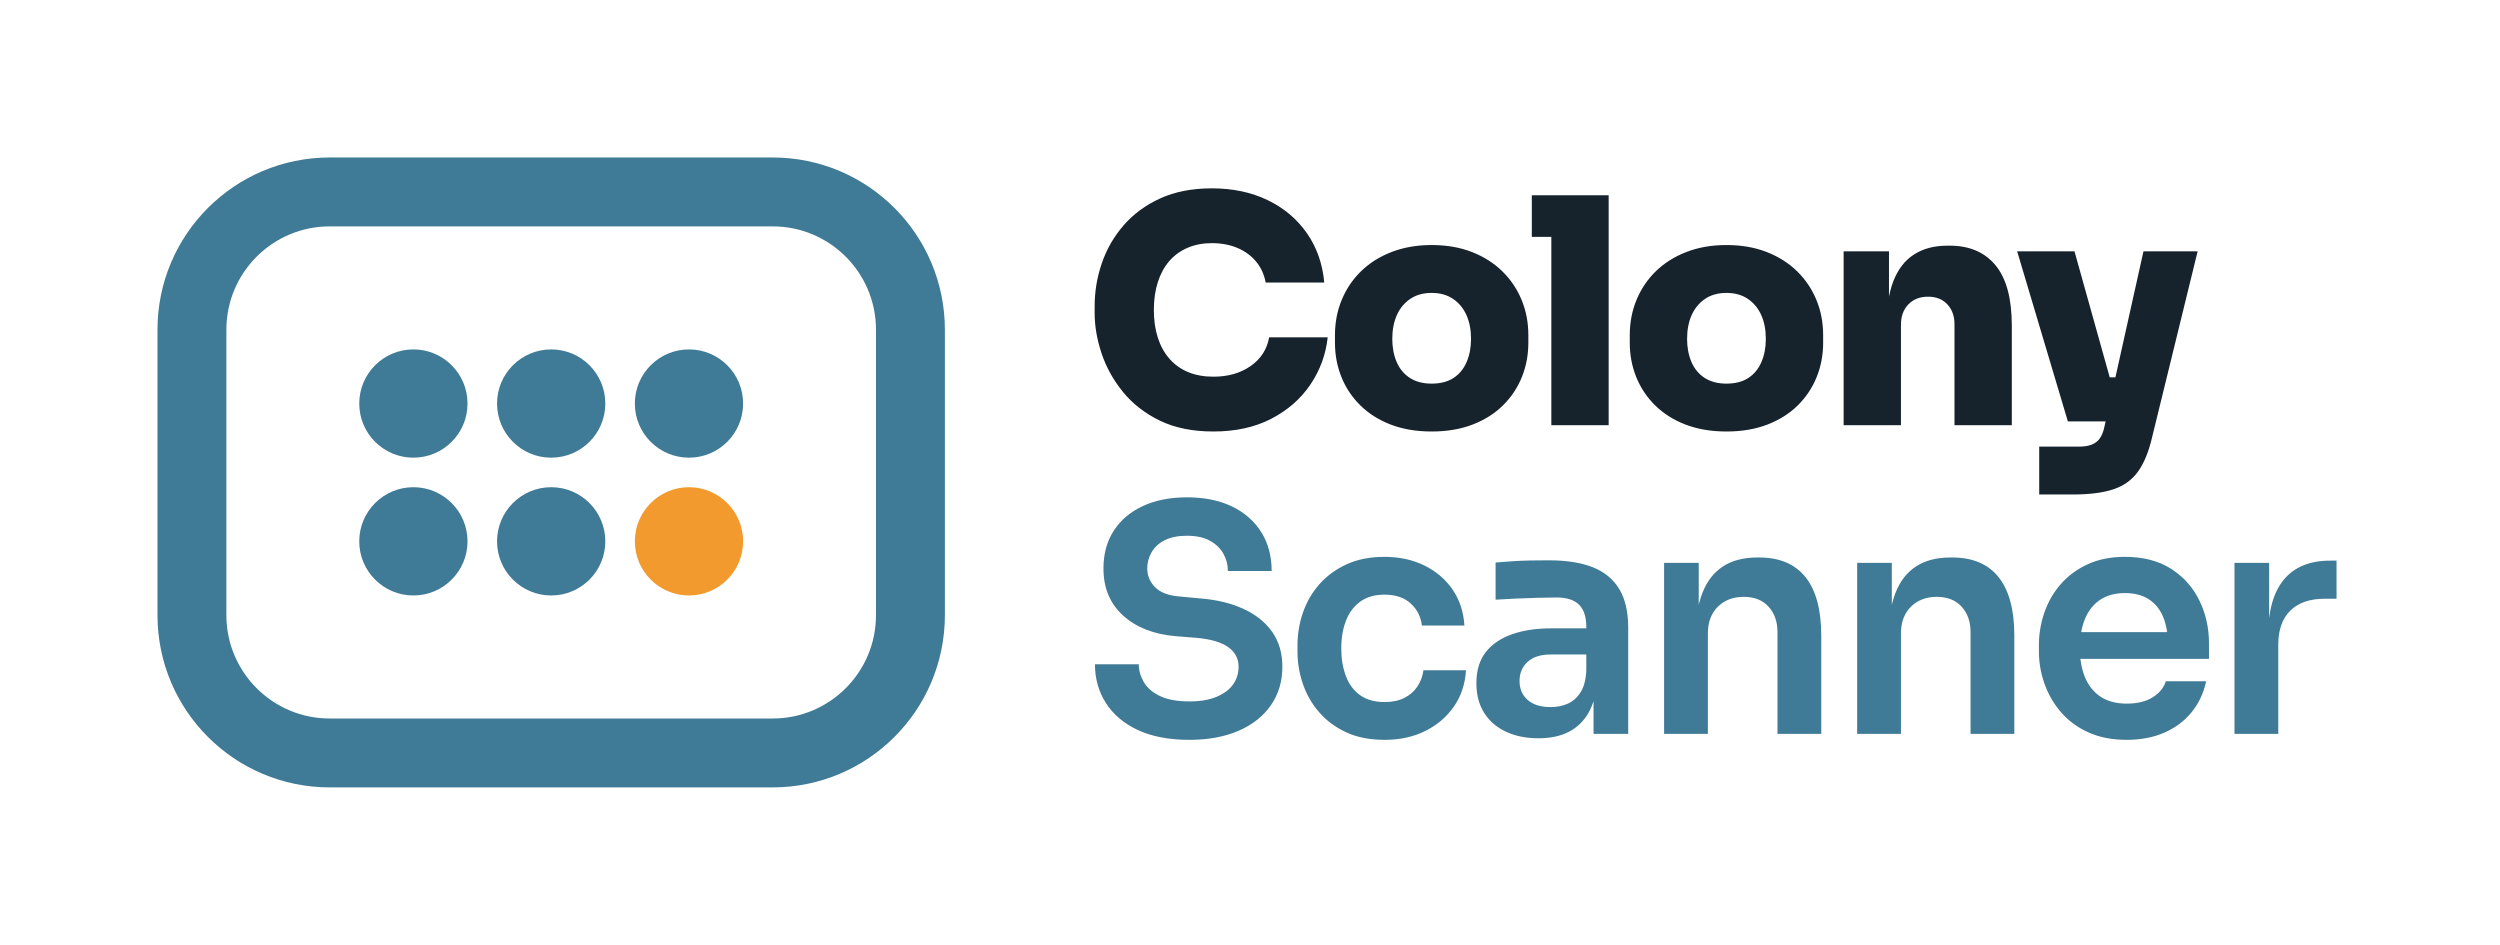
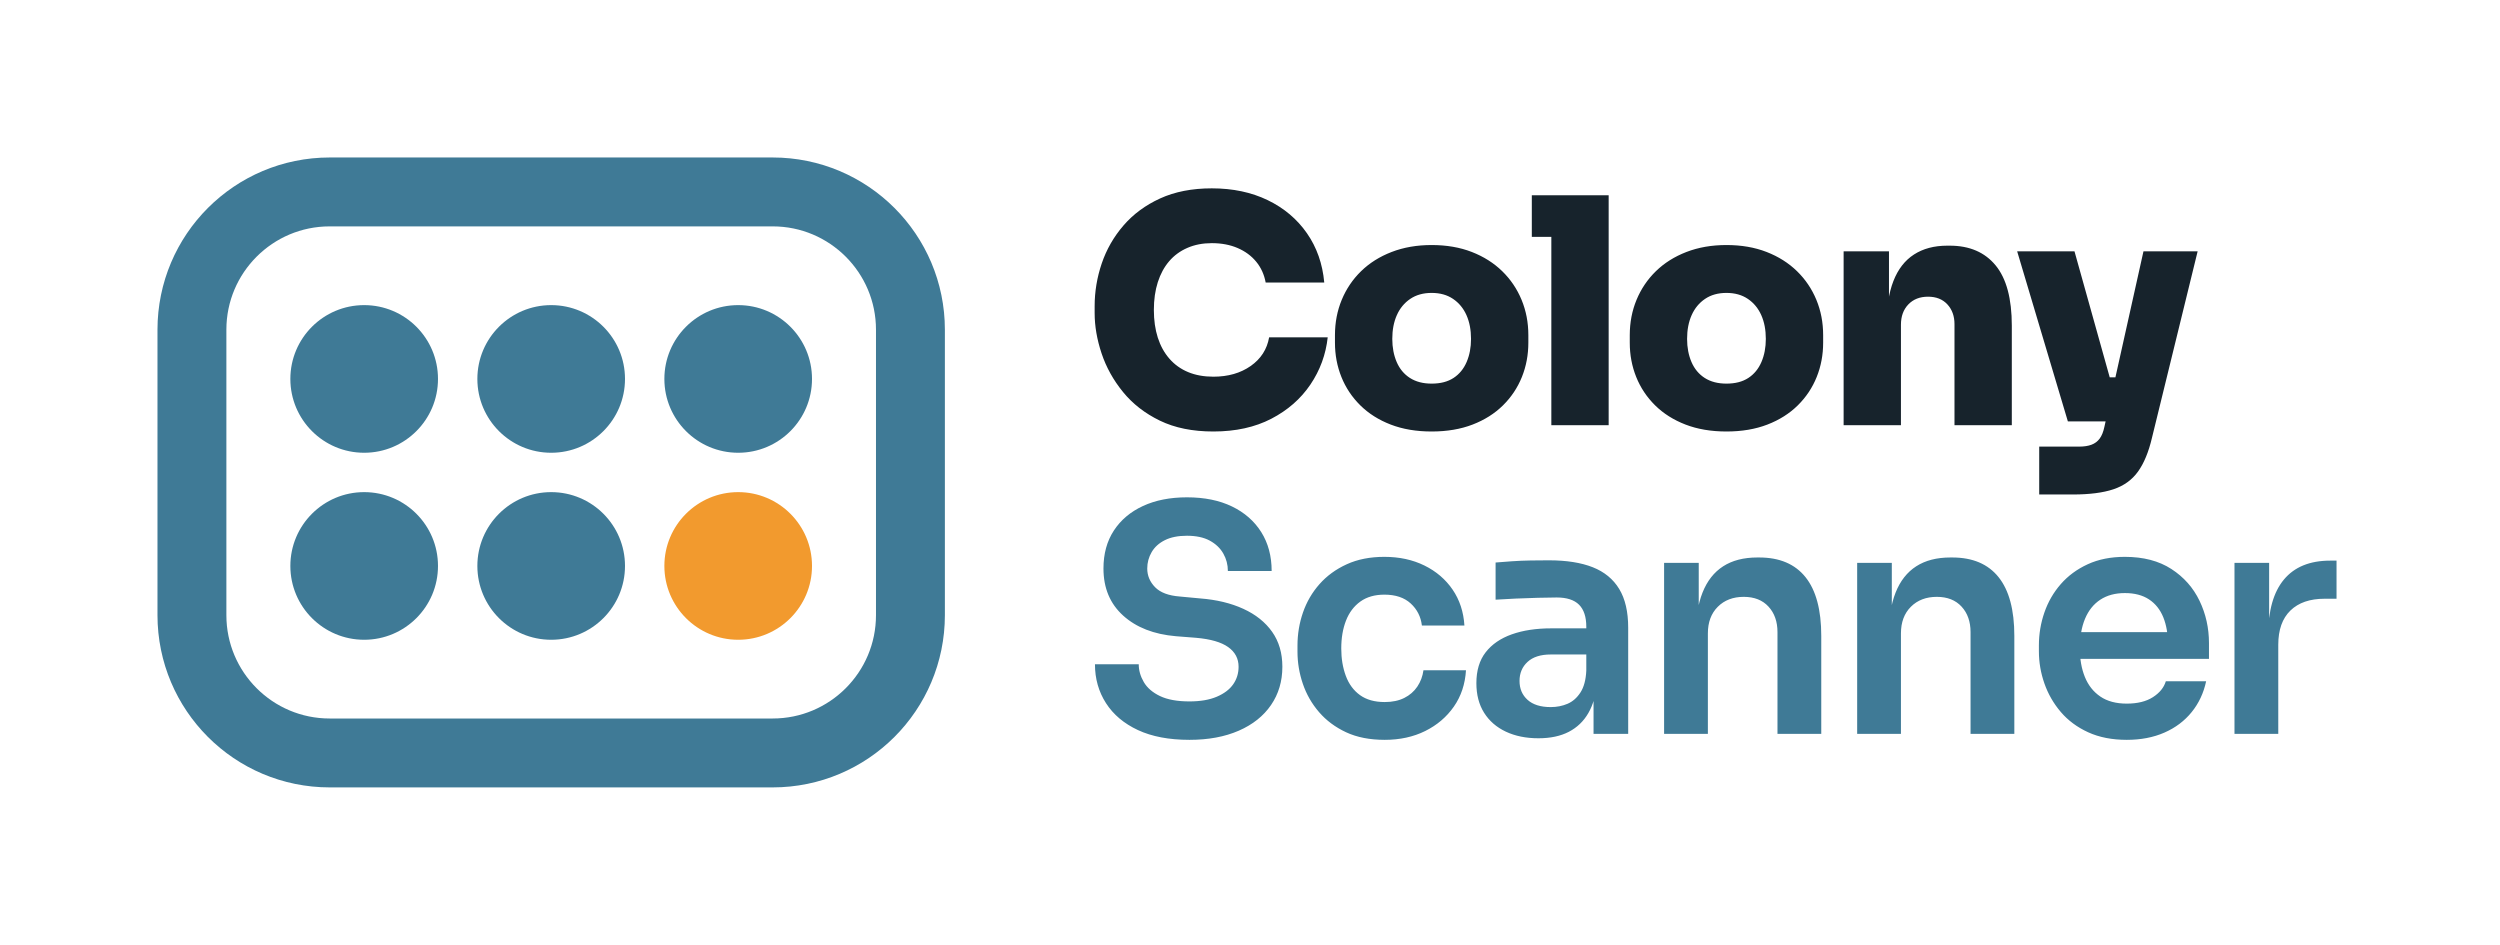
<svg xmlns="http://www.w3.org/2000/svg" viewBox="0 0 254 96" width="1016" height="384">
  <rect x="19.5" y="19.5" width="73" height="57" rx="14" fill="none" stroke="#3F7A96" stroke-width="7" />
-   <circle cx="42" cy="41" r="5.5" fill="#3F7A96" />
-   <circle cx="56" cy="41" r="5.5" fill="#3F7A96" />
-   <circle cx="70" cy="41" r="5.5" fill="#3F7A96" />
-   <circle cx="42" cy="55" r="5.5" fill="#3F7A96" />
-   <circle cx="56" cy="55" r="5.5" fill="#3F7A96" />
-   <circle cx="70" cy="55" r="5.5" fill="#F29A2E" />
+   <circle cx="37" cy="38.5" r="7.5" fill="#3F7A96" />
+   <circle cx="56" cy="38.5" r="7.5" fill="#3F7A96" />
+   <circle cx="75" cy="38.5" r="7.5" fill="#3F7A96" />
+   <circle cx="37" cy="57.5" r="7.5" fill="#3F7A96" />
+   <circle cx="56" cy="57.5" r="7.5" fill="#3F7A96" />
+   <circle cx="75" cy="57.5" r="7.5" fill="#F29A2E" />
  <path fill="#17232C" d="M123.28 43.84Q120.112 43.84 117.84 42.736Q115.568 41.632 114.096 39.824Q112.624 38.016 111.92 35.904Q111.216 33.792 111.216 31.808V31.104Q111.216 28.896 111.936 26.768Q112.656 24.64 114.144 22.912Q115.632 21.184 117.872 20.16Q120.112 19.136 123.12 19.136Q126.32 19.136 128.8 20.336Q131.28 21.536 132.784 23.696Q134.288 25.856 134.544 28.704H128.592Q128.368 27.488 127.632 26.592Q126.896 25.696 125.744 25.2Q124.592 24.704 123.12 24.704Q121.744 24.704 120.64 25.184Q119.536 25.664 118.784 26.544Q118.032 27.424 117.632 28.672Q117.232 29.92 117.232 31.488Q117.232 33.056 117.632 34.304Q118.032 35.552 118.816 36.448Q119.6 37.344 120.72 37.808Q121.84 38.272 123.28 38.272Q125.52 38.272 127.072 37.184Q128.624 36.096 128.944 34.272H134.896Q134.608 36.896 133.136 39.072Q131.664 41.248 129.168 42.544Q126.672 43.84 123.28 43.84ZM145.456 43.84Q143.12 43.84 141.296 43.136Q139.472 42.432 138.208 41.184Q136.944 39.936 136.288 38.304Q135.632 36.672 135.632 34.816V34.048Q135.632 32.128 136.32 30.464Q137.008 28.8 138.288 27.552Q139.568 26.304 141.392 25.6Q143.216 24.896 145.456 24.896Q147.728 24.896 149.536 25.6Q151.344 26.304 152.624 27.552Q153.904 28.8 154.592 30.464Q155.28 32.128 155.28 34.048V34.816Q155.28 36.672 154.624 38.304Q153.968 39.936 152.704 41.184Q151.44 42.432 149.616 43.136Q147.792 43.84 145.456 43.84ZM145.456 38.976Q146.8 38.976 147.68 38.4Q148.56 37.824 149.008 36.784Q149.456 35.744 149.456 34.432Q149.456 33.056 148.992 32.016Q148.528 30.976 147.632 30.368Q146.736 29.76 145.456 29.76Q144.176 29.76 143.28 30.368Q142.384 30.976 141.92 32.016Q141.456 33.056 141.456 34.432Q141.456 35.744 141.904 36.784Q142.352 37.824 143.248 38.4Q144.144 38.976 145.456 38.976ZM157.616 43.2V19.84H163.44V43.2ZM155.632 24.064V19.84H163.44V24.064ZM175.408 43.84Q173.072 43.84 171.248 43.136Q169.424 42.432 168.16 41.184Q166.896 39.936 166.24 38.304Q165.584 36.672 165.584 34.816V34.048Q165.584 32.128 166.272 30.464Q166.96 28.8 168.24 27.552Q169.52 26.304 171.344 25.6Q173.168 24.896 175.408 24.896Q177.68 24.896 179.488 25.6Q181.296 26.304 182.576 27.552Q183.856 28.8 184.544 30.464Q185.232 32.128 185.232 34.048V34.816Q185.232 36.672 184.576 38.304Q183.92 39.936 182.656 41.184Q181.392 42.432 179.568 43.136Q177.744 43.84 175.408 43.84ZM175.408 38.976Q176.752 38.976 177.632 38.4Q178.512 37.824 178.96 36.784Q179.408 35.744 179.408 34.432Q179.408 33.056 178.944 32.016Q178.48 30.976 177.584 30.368Q176.688 29.76 175.408 29.76Q174.128 29.76 173.232 30.368Q172.336 30.976 171.872 32.016Q171.408 33.056 171.408 34.432Q171.408 35.744 171.856 36.784Q172.304 37.824 173.2 38.4Q174.096 38.976 175.408 38.976ZM187.312 43.2V25.536H191.92V33.12H191.664Q191.664 30.368 192.368 28.56Q193.072 26.752 194.464 25.856Q195.856 24.96 197.84 24.96H198.096Q201.104 24.96 202.752 26.96Q204.4 28.96 204.4 33.088V43.2H198.576V32.928Q198.576 31.712 197.856 30.928Q197.136 30.144 195.888 30.144Q194.64 30.144 193.888 30.928Q193.136 31.712 193.136 32.992V43.2ZM207.184 50.24V45.376H211.248Q211.984 45.376 212.496 45.184Q213.008 44.992 213.328 44.56Q213.648 44.128 213.808 43.36L217.776 25.536H223.28L218.64 44.48Q218.128 46.656 217.216 47.92Q216.304 49.184 214.72 49.712Q213.136 50.24 210.608 50.24ZM212.784 42.816V38.336H216.496V42.816ZM210.096 42.816 204.944 25.536H210.768L215.6 42.816Z" />
  <path fill="#3F7A96" d="M120.848 75.168Q117.744 75.168 115.616 74.176Q113.488 73.184 112.368 71.44Q111.248 69.696 111.248 67.488H115.696Q115.696 68.416 116.208 69.296Q116.72 70.176 117.856 70.72Q118.992 71.264 120.848 71.264Q122.512 71.264 123.632 70.784Q124.752 70.304 125.296 69.52Q125.84 68.736 125.84 67.744Q125.84 66.496 124.784 65.744Q123.728 64.992 121.52 64.8L119.472 64.64Q116.112 64.352 114.112 62.544Q112.112 60.736 112.112 57.76Q112.112 55.52 113.168 53.904Q114.224 52.288 116.128 51.408Q118.032 50.528 120.592 50.528Q123.248 50.528 125.168 51.456Q127.088 52.384 128.144 54.064Q129.2 55.744 129.2 58.016H124.752Q124.752 57.056 124.288 56.24Q123.824 55.424 122.912 54.928Q122.0 54.432 120.592 54.432Q119.248 54.432 118.352 54.88Q117.456 55.328 117.008 56.096Q116.56 56.864 116.56 57.76Q116.56 58.848 117.36 59.664Q118.16 60.48 119.888 60.608L121.936 60.8Q124.432 60.992 126.32 61.856Q128.208 62.72 129.248 64.192Q130.288 65.664 130.288 67.744Q130.288 69.952 129.136 71.632Q127.984 73.312 125.856 74.24Q123.728 75.168 120.848 75.168ZM140.688 75.168Q138.416 75.168 136.768 74.4Q135.12 73.632 134.016 72.352Q132.912 71.072 132.368 69.472Q131.824 67.872 131.824 66.208V65.6Q131.824 63.84 132.384 62.224Q132.944 60.608 134.064 59.344Q135.184 58.08 136.832 57.328Q138.48 56.576 140.656 56.576Q142.928 56.576 144.72 57.456Q146.512 58.336 147.584 59.904Q148.656 61.472 148.784 63.552H144.464Q144.304 62.208 143.328 61.312Q142.352 60.416 140.656 60.416Q139.184 60.416 138.208 61.12Q137.232 61.824 136.752 63.056Q136.272 64.288 136.272 65.888Q136.272 67.424 136.736 68.672Q137.2 69.92 138.176 70.624Q139.152 71.328 140.688 71.328Q141.84 71.328 142.672 70.912Q143.504 70.496 144.0 69.76Q144.496 69.024 144.624 68.096H148.944Q148.816 70.208 147.712 71.792Q146.608 73.376 144.8 74.272Q142.992 75.168 140.688 75.168ZM161.904 74.56V69.408H161.168V63.68Q161.168 62.176 160.432 61.44Q159.696 60.704 158.16 60.704Q157.36 60.704 156.24 60.736Q155.12 60.768 153.984 60.816Q152.848 60.864 151.952 60.928V57.152Q152.688 57.088 153.616 57.024Q154.544 56.96 155.52 56.944Q156.496 56.928 157.36 56.928Q160.048 56.928 161.824 57.632Q163.6 58.336 164.512 59.84Q165.424 61.344 165.424 63.776V74.56ZM156.304 75.008Q154.416 75.008 152.992 74.336Q151.568 73.664 150.784 72.416Q150.0 71.168 150.0 69.408Q150.0 67.488 150.944 66.272Q151.888 65.056 153.6 64.448Q155.312 63.84 157.616 63.84H161.648V66.496H157.552Q156.016 66.496 155.2 67.248Q154.384 68.0 154.384 69.184Q154.384 70.368 155.2 71.104Q156.016 71.84 157.552 71.84Q158.48 71.84 159.264 71.504Q160.048 71.168 160.576 70.352Q161.104 69.536 161.168 68.128L162.256 69.376Q162.096 71.2 161.376 72.448Q160.656 73.696 159.392 74.352Q158.128 75.008 156.304 75.008ZM169.072 74.56V57.184H172.592V64.64H172.272Q172.272 61.984 172.976 60.208Q173.68 58.432 175.072 57.536Q176.464 56.64 178.544 56.64H178.736Q181.84 56.64 183.44 58.64Q185.04 60.64 185.04 64.608V74.56H180.592V64.224Q180.592 62.624 179.68 61.632Q178.768 60.64 177.168 60.64Q175.536 60.64 174.528 61.648Q173.52 62.656 173.52 64.352V74.56ZM188.688 74.56V57.184H192.208V64.64H191.888Q191.888 61.984 192.592 60.208Q193.296 58.432 194.688 57.536Q196.08 56.64 198.16 56.64H198.352Q201.456 56.64 203.056 58.64Q204.656 60.64 204.656 64.608V74.56H200.208V64.224Q200.208 62.624 199.296 61.632Q198.384 60.64 196.784 60.64Q195.152 60.64 194.144 61.648Q193.136 62.656 193.136 64.352V74.56ZM216.08 75.168Q213.84 75.168 212.16 74.4Q210.48 73.632 209.376 72.336Q208.272 71.04 207.712 69.44Q207.152 67.84 207.152 66.176V65.568Q207.152 63.84 207.712 62.224Q208.272 60.608 209.376 59.344Q210.48 58.08 212.112 57.328Q213.744 56.576 215.888 56.576Q218.704 56.576 220.608 57.808Q222.512 59.04 223.472 61.04Q224.432 63.04 224.432 65.344V66.944H209.04V64.224H221.648L220.272 65.568Q220.272 63.904 219.792 62.72Q219.312 61.536 218.336 60.896Q217.36 60.256 215.888 60.256Q214.416 60.256 213.392 60.928Q212.368 61.6 211.84 62.864Q211.312 64.128 211.312 65.888Q211.312 67.52 211.824 68.784Q212.336 70.048 213.392 70.768Q214.448 71.488 216.08 71.488Q217.712 71.488 218.736 70.832Q219.76 70.176 220.048 69.216H224.144Q223.76 71.008 222.672 72.352Q221.584 73.696 219.904 74.432Q218.224 75.168 216.08 75.168ZM227.024 74.56V57.184H230.544V64.544H230.448Q230.448 60.8 232.048 58.88Q233.648 56.96 236.752 56.96H237.392V60.832H236.176Q233.936 60.832 232.704 62.032Q231.472 63.232 231.472 65.504V74.56Z" />
</svg>
